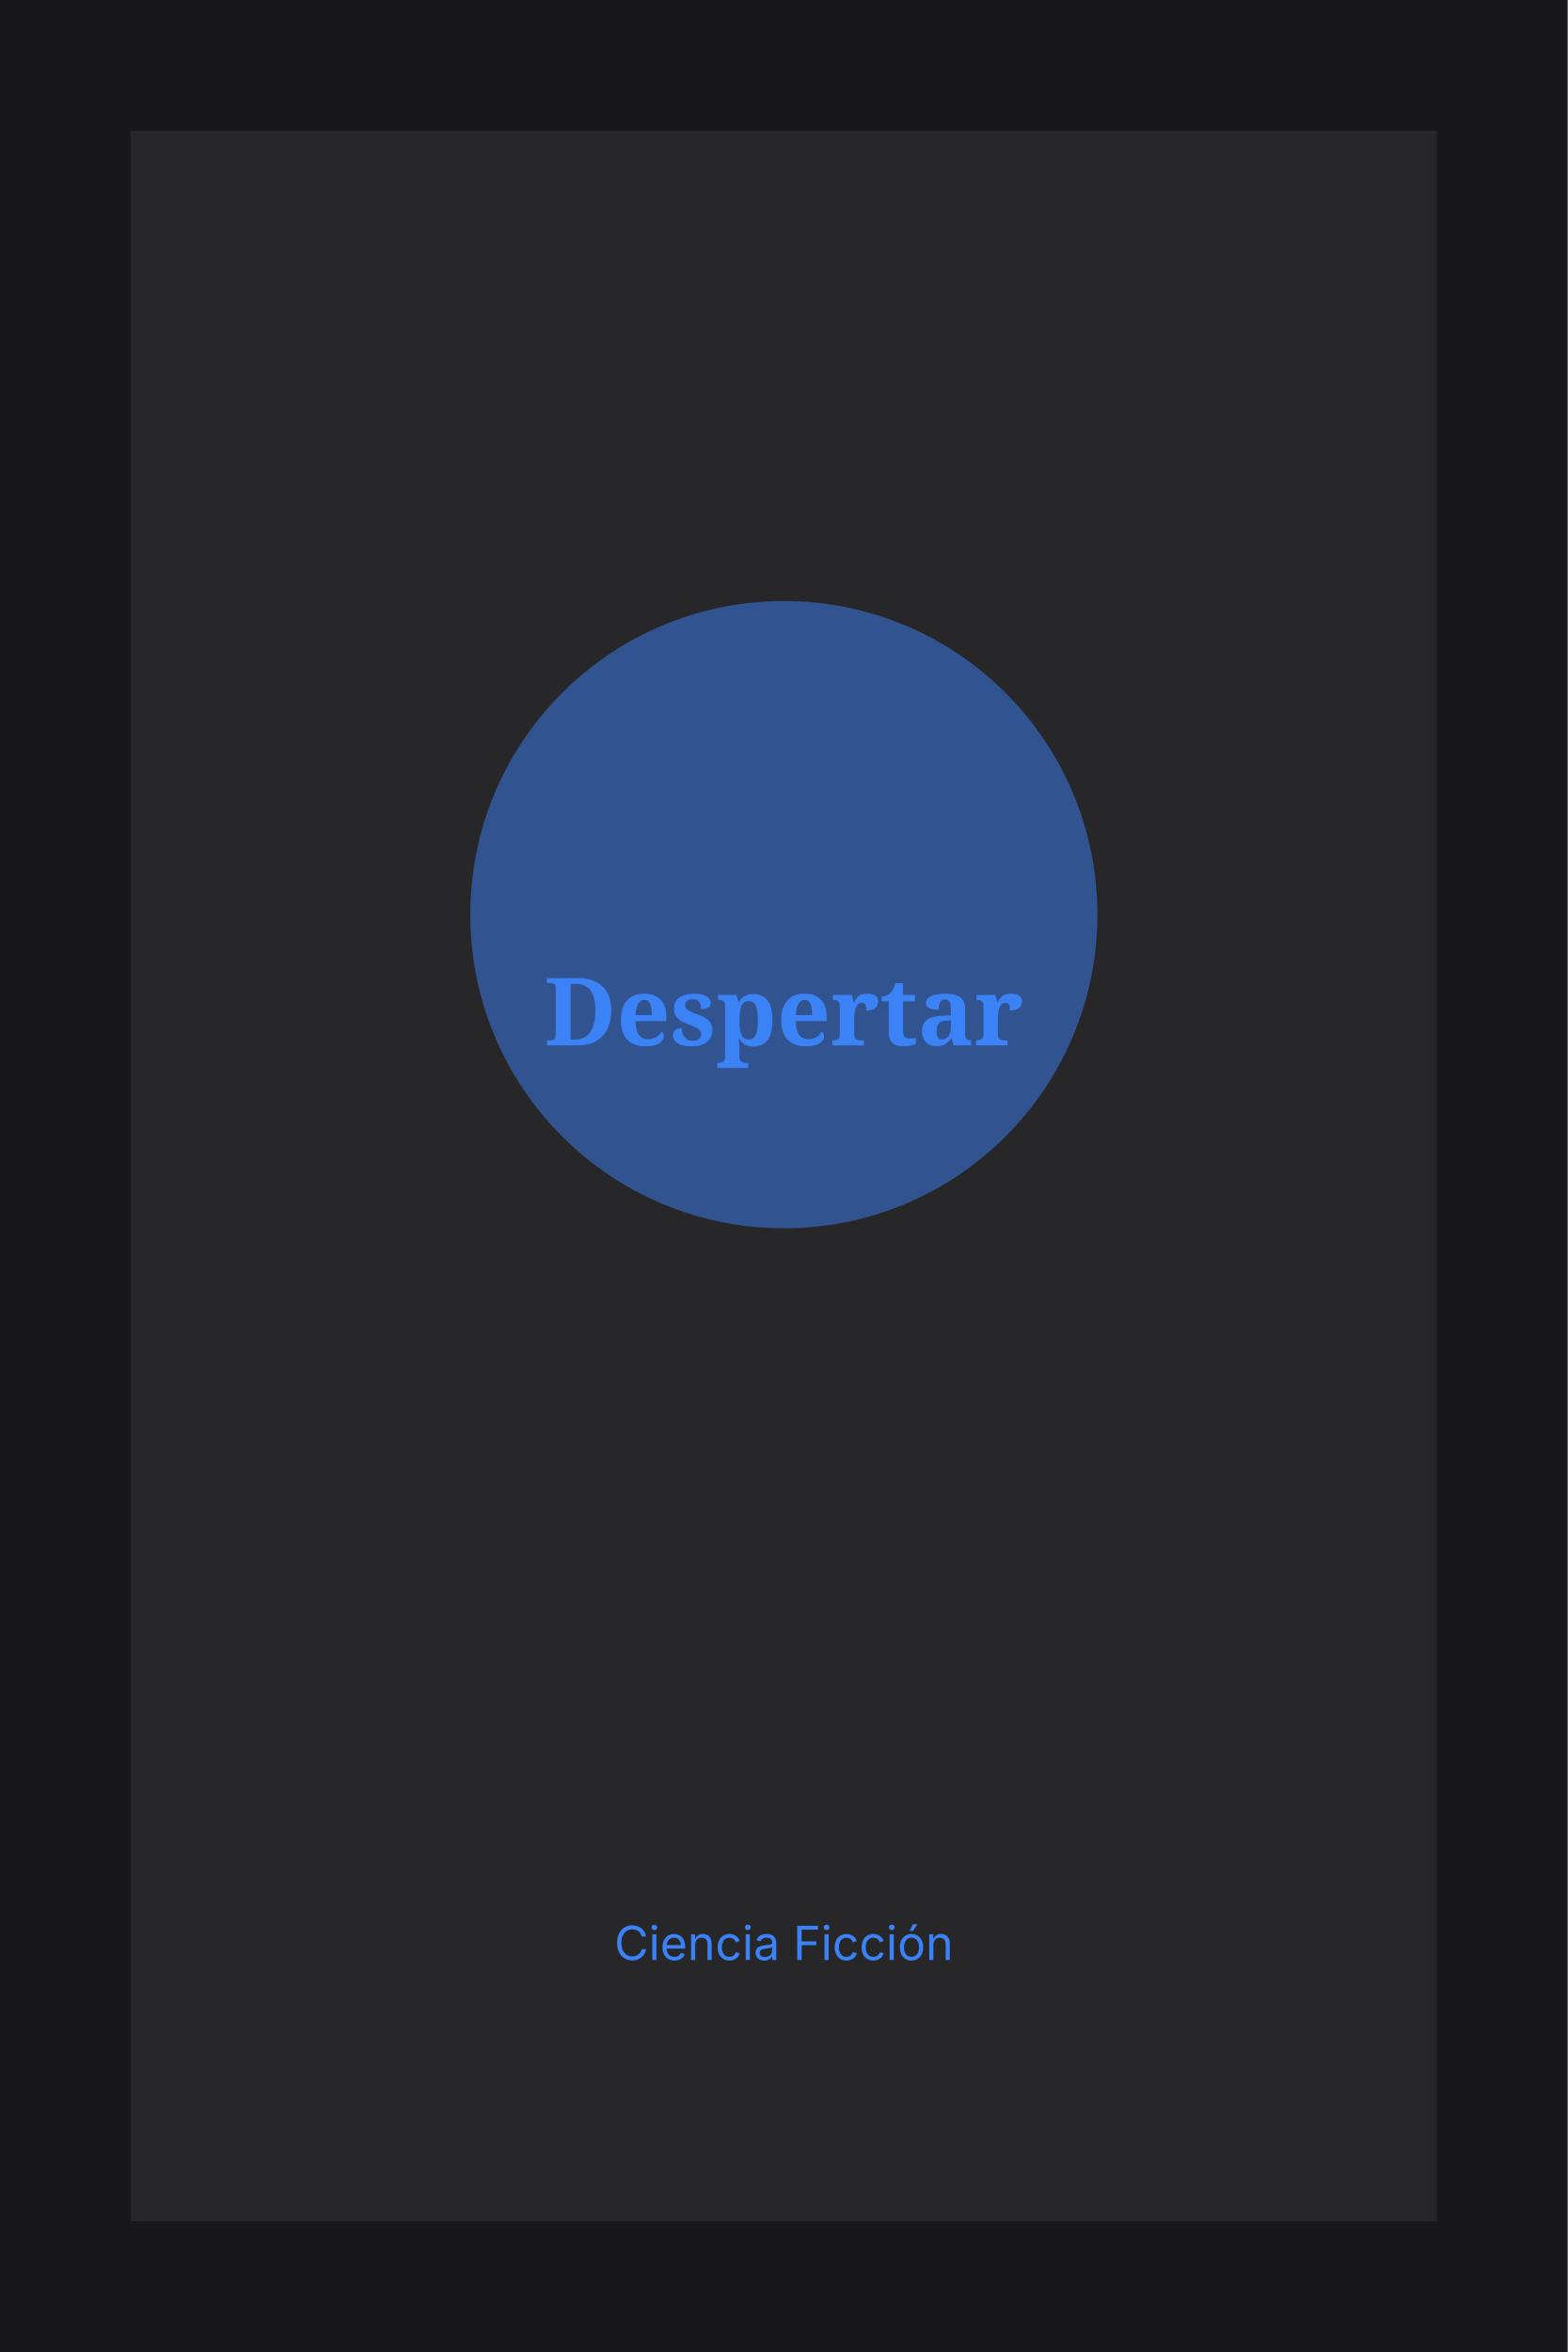
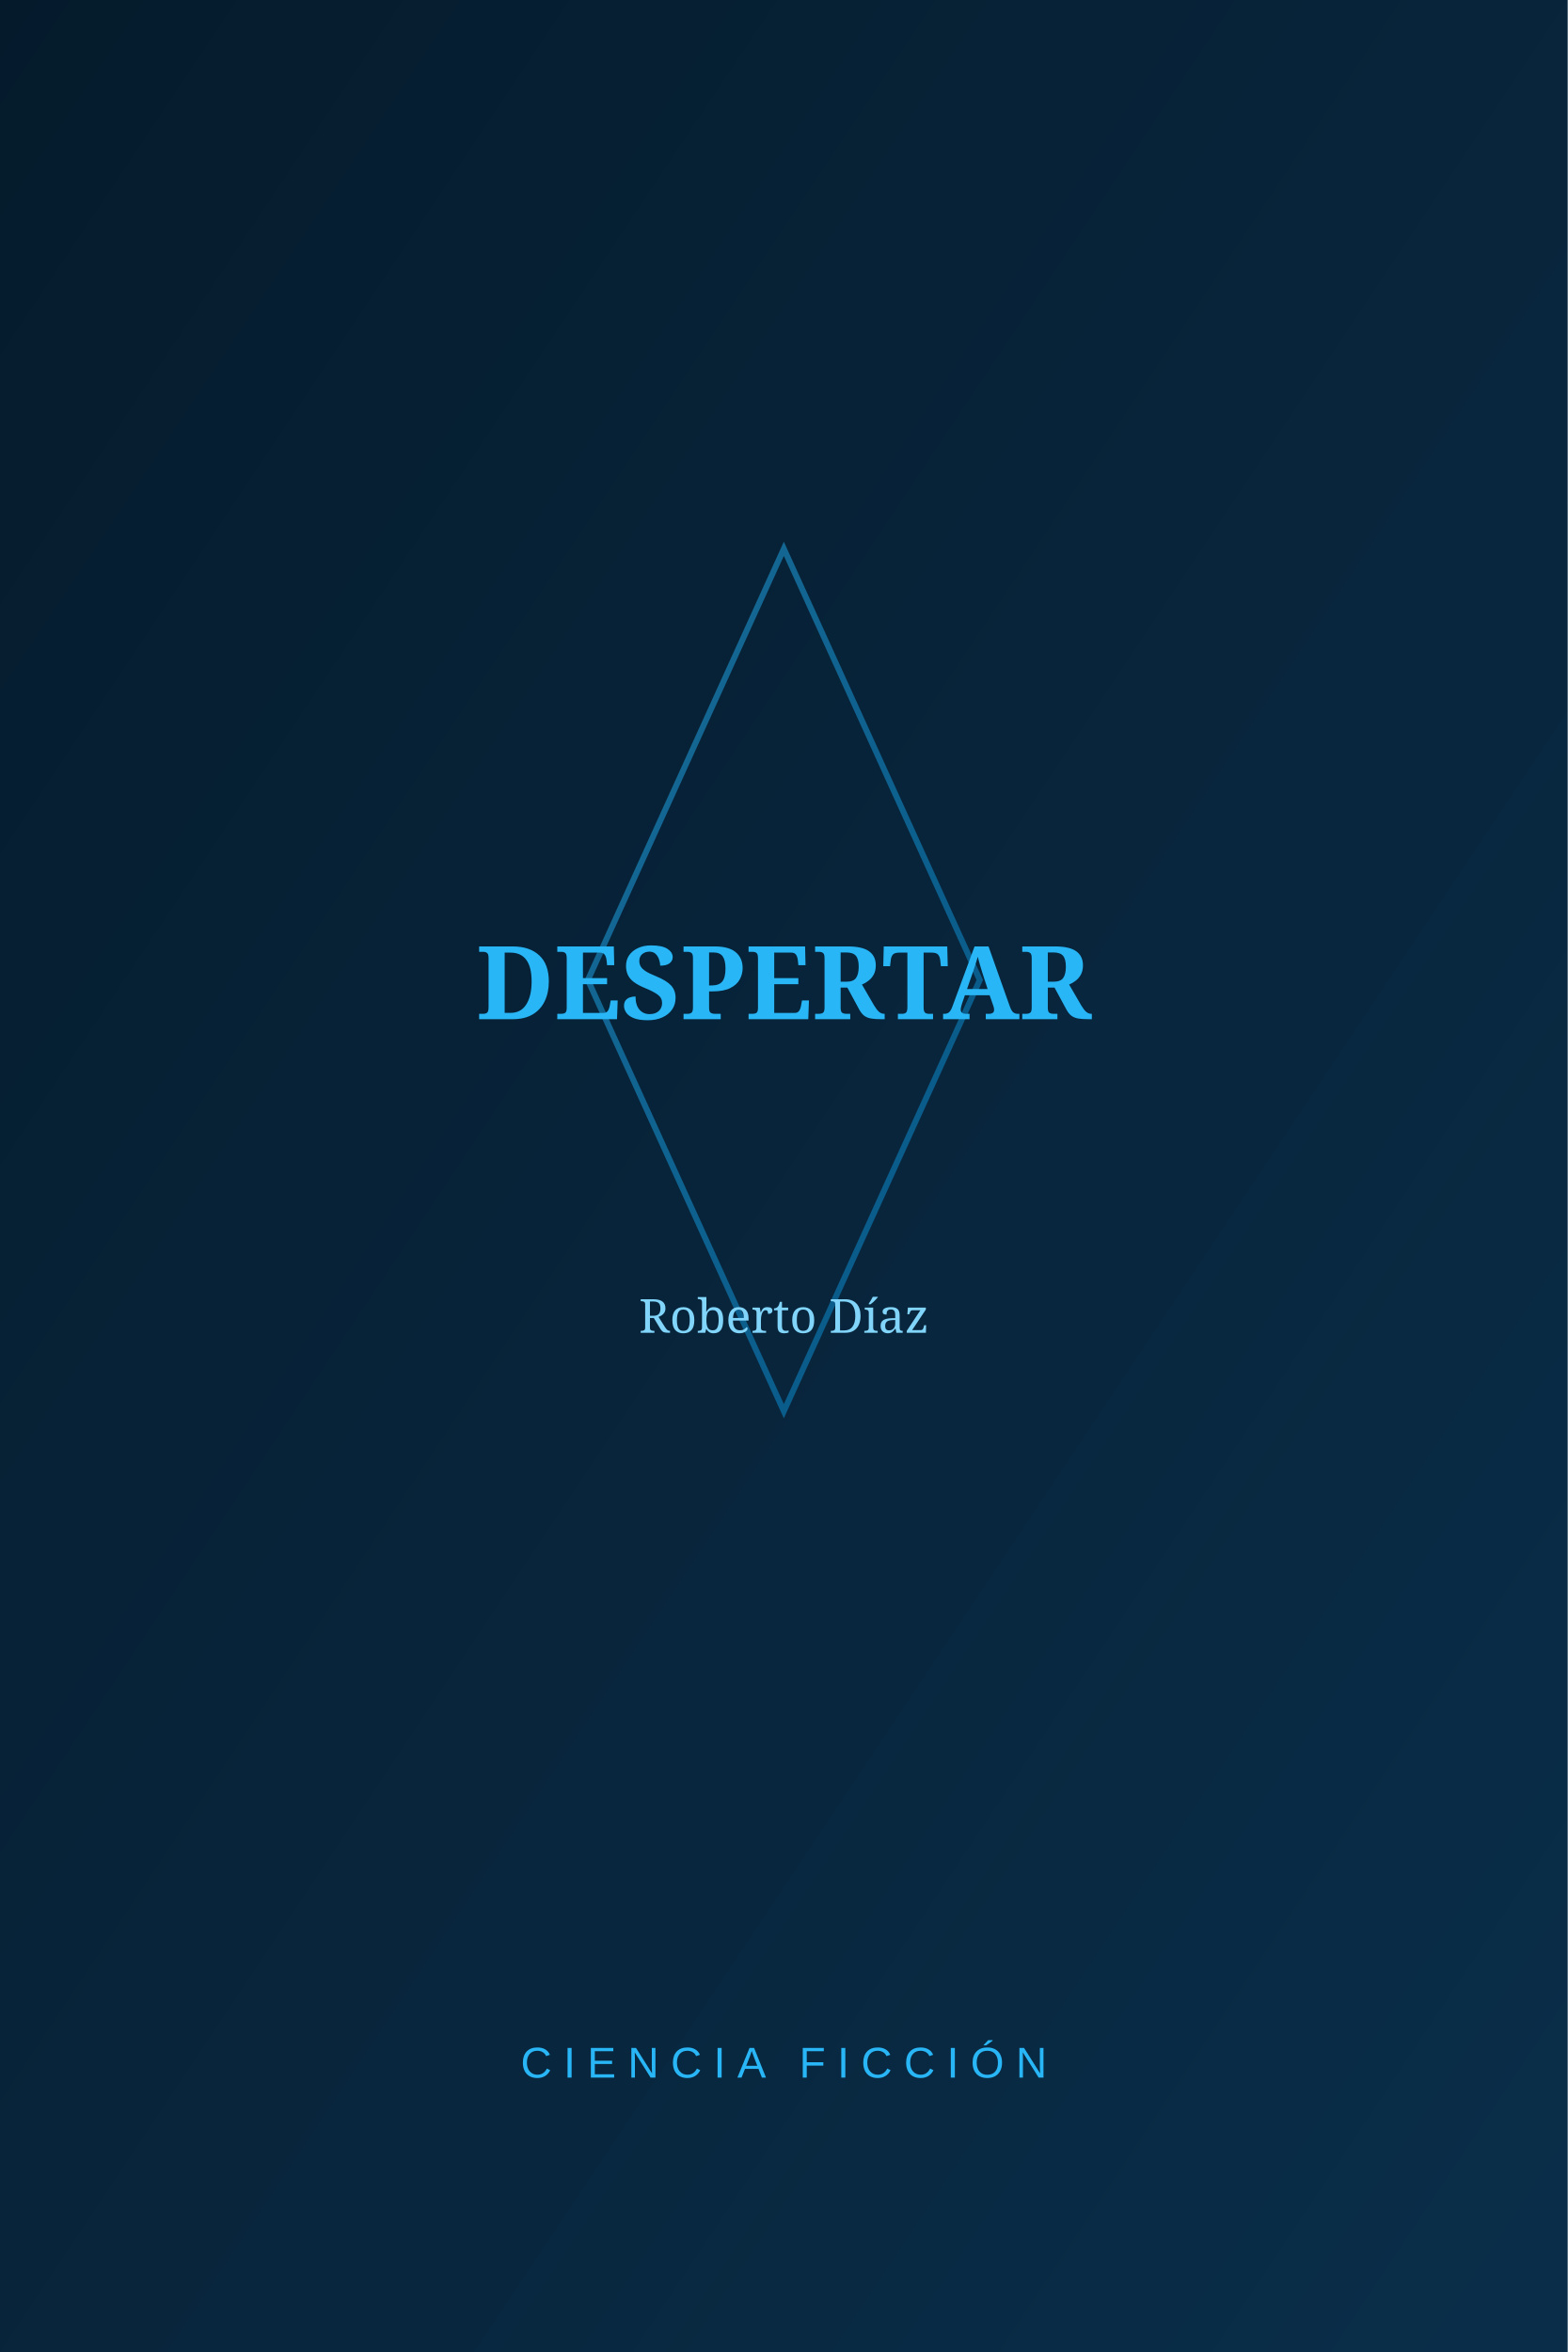
- <svg xmlns="http://www.w3.org/2000/svg" width="600" height="900">
-   <rect width="600" height="900" fill="#18181b" />
-   <rect x="50" y="50" width="500" height="800" fill="#27272a" />
-   <circle cx="300" cy="350" r="120" fill="#3b82f6" opacity="0.5" />
-   <text x="300" y="400" font-family="Georgia, serif" font-size="36" fill="#3b82f6" text-anchor="middle" font-weight="bold">Despertar</text>
-   <text x="300" y="750" font-family="Inter, sans-serif" font-size="18" fill="#3b82f6" text-anchor="middle">Ciencia Ficción</text>
+ <svg xmlns="http://www.w3.org/2000/svg" viewBox="0 0 400 600" width="400" height="600">
+   <defs>
+     <linearGradient id="s1bg" x1="0%" y1="0%" x2="100%" y2="100%">
+       <stop offset="0%" style="stop-color:#051B2C" />
+       <stop offset="100%" style="stop-color:#0A2E4A" />
+     </linearGradient>
+     <linearGradient id="cyan" x1="0%" y1="0%" x2="100%" y2="100%">
+       <stop offset="0%" style="stop-color:#29B6F6" />
+       <stop offset="100%" style="stop-color:#0288D1" />
+     </linearGradient>
+   </defs>
+   <rect width="400" height="600" fill="url(#s1bg)" />
+   <polygon points="200,140 250,250 200,360 150,250" fill="none" stroke="url(#cyan)" stroke-width="1.5" opacity="0.5" />
+   <text x="200" y="260" text-anchor="middle" font-family="Georgia, serif" font-size="26" font-weight="bold" fill="#29B6F6">DESPERTAR</text>
+   <text x="200" y="340" text-anchor="middle" font-family="Georgia, serif" font-size="12" fill="#81D4FA">Roberto Díaz</text>
+   <text x="200" y="530" text-anchor="middle" font-family="Arial, sans-serif" font-size="11" fill="#29B6F6" letter-spacing="3">CIENCIA FICCIÓN</text>
</svg>
